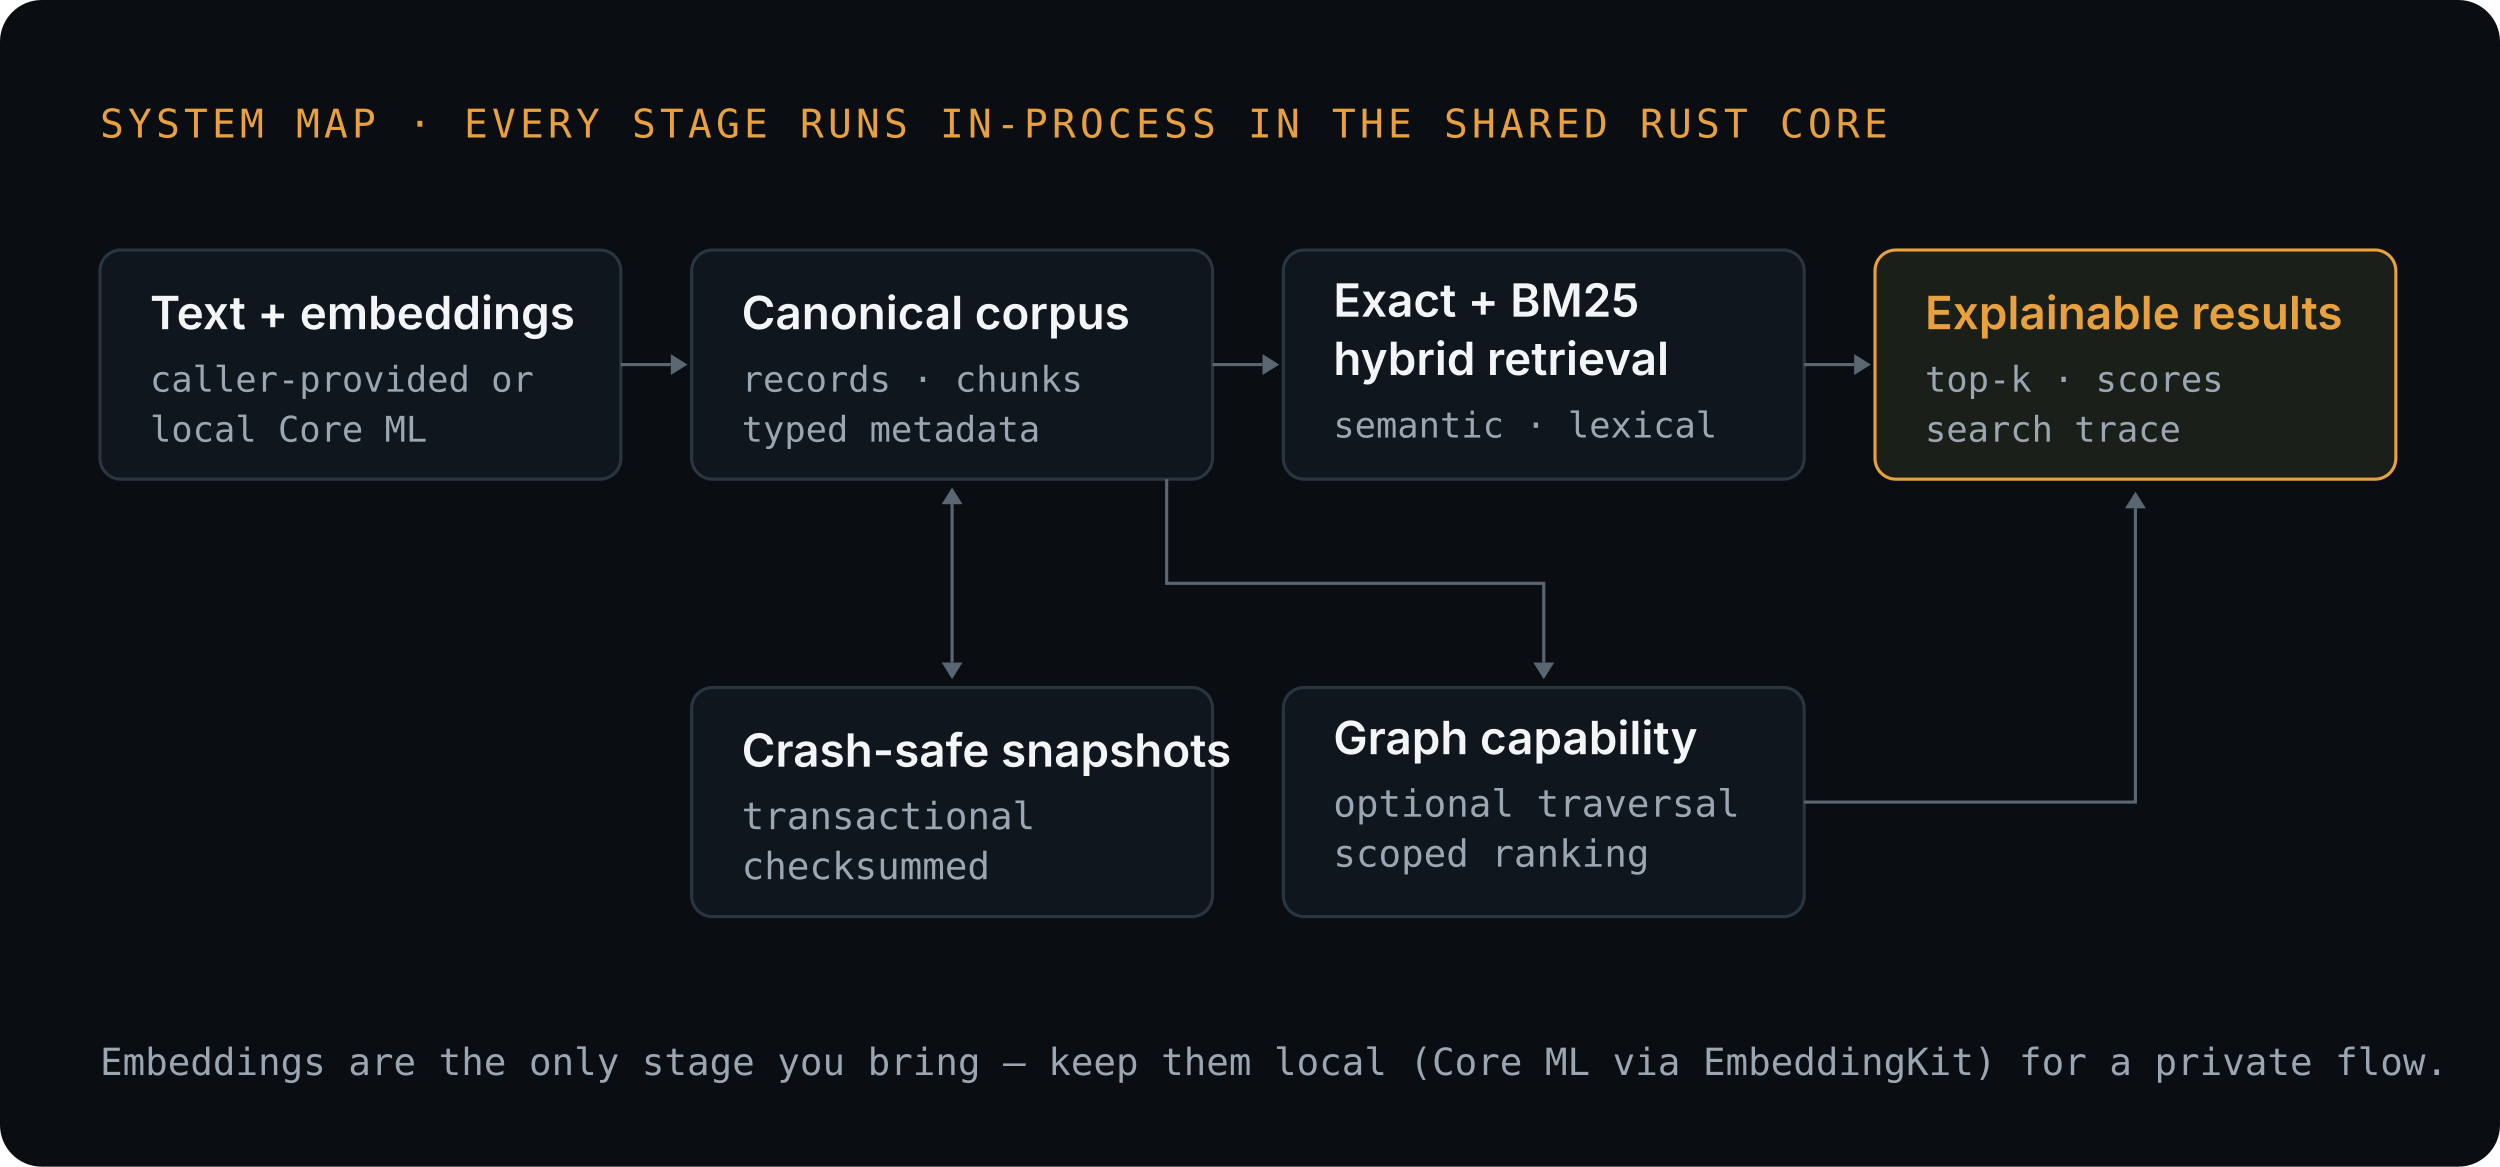
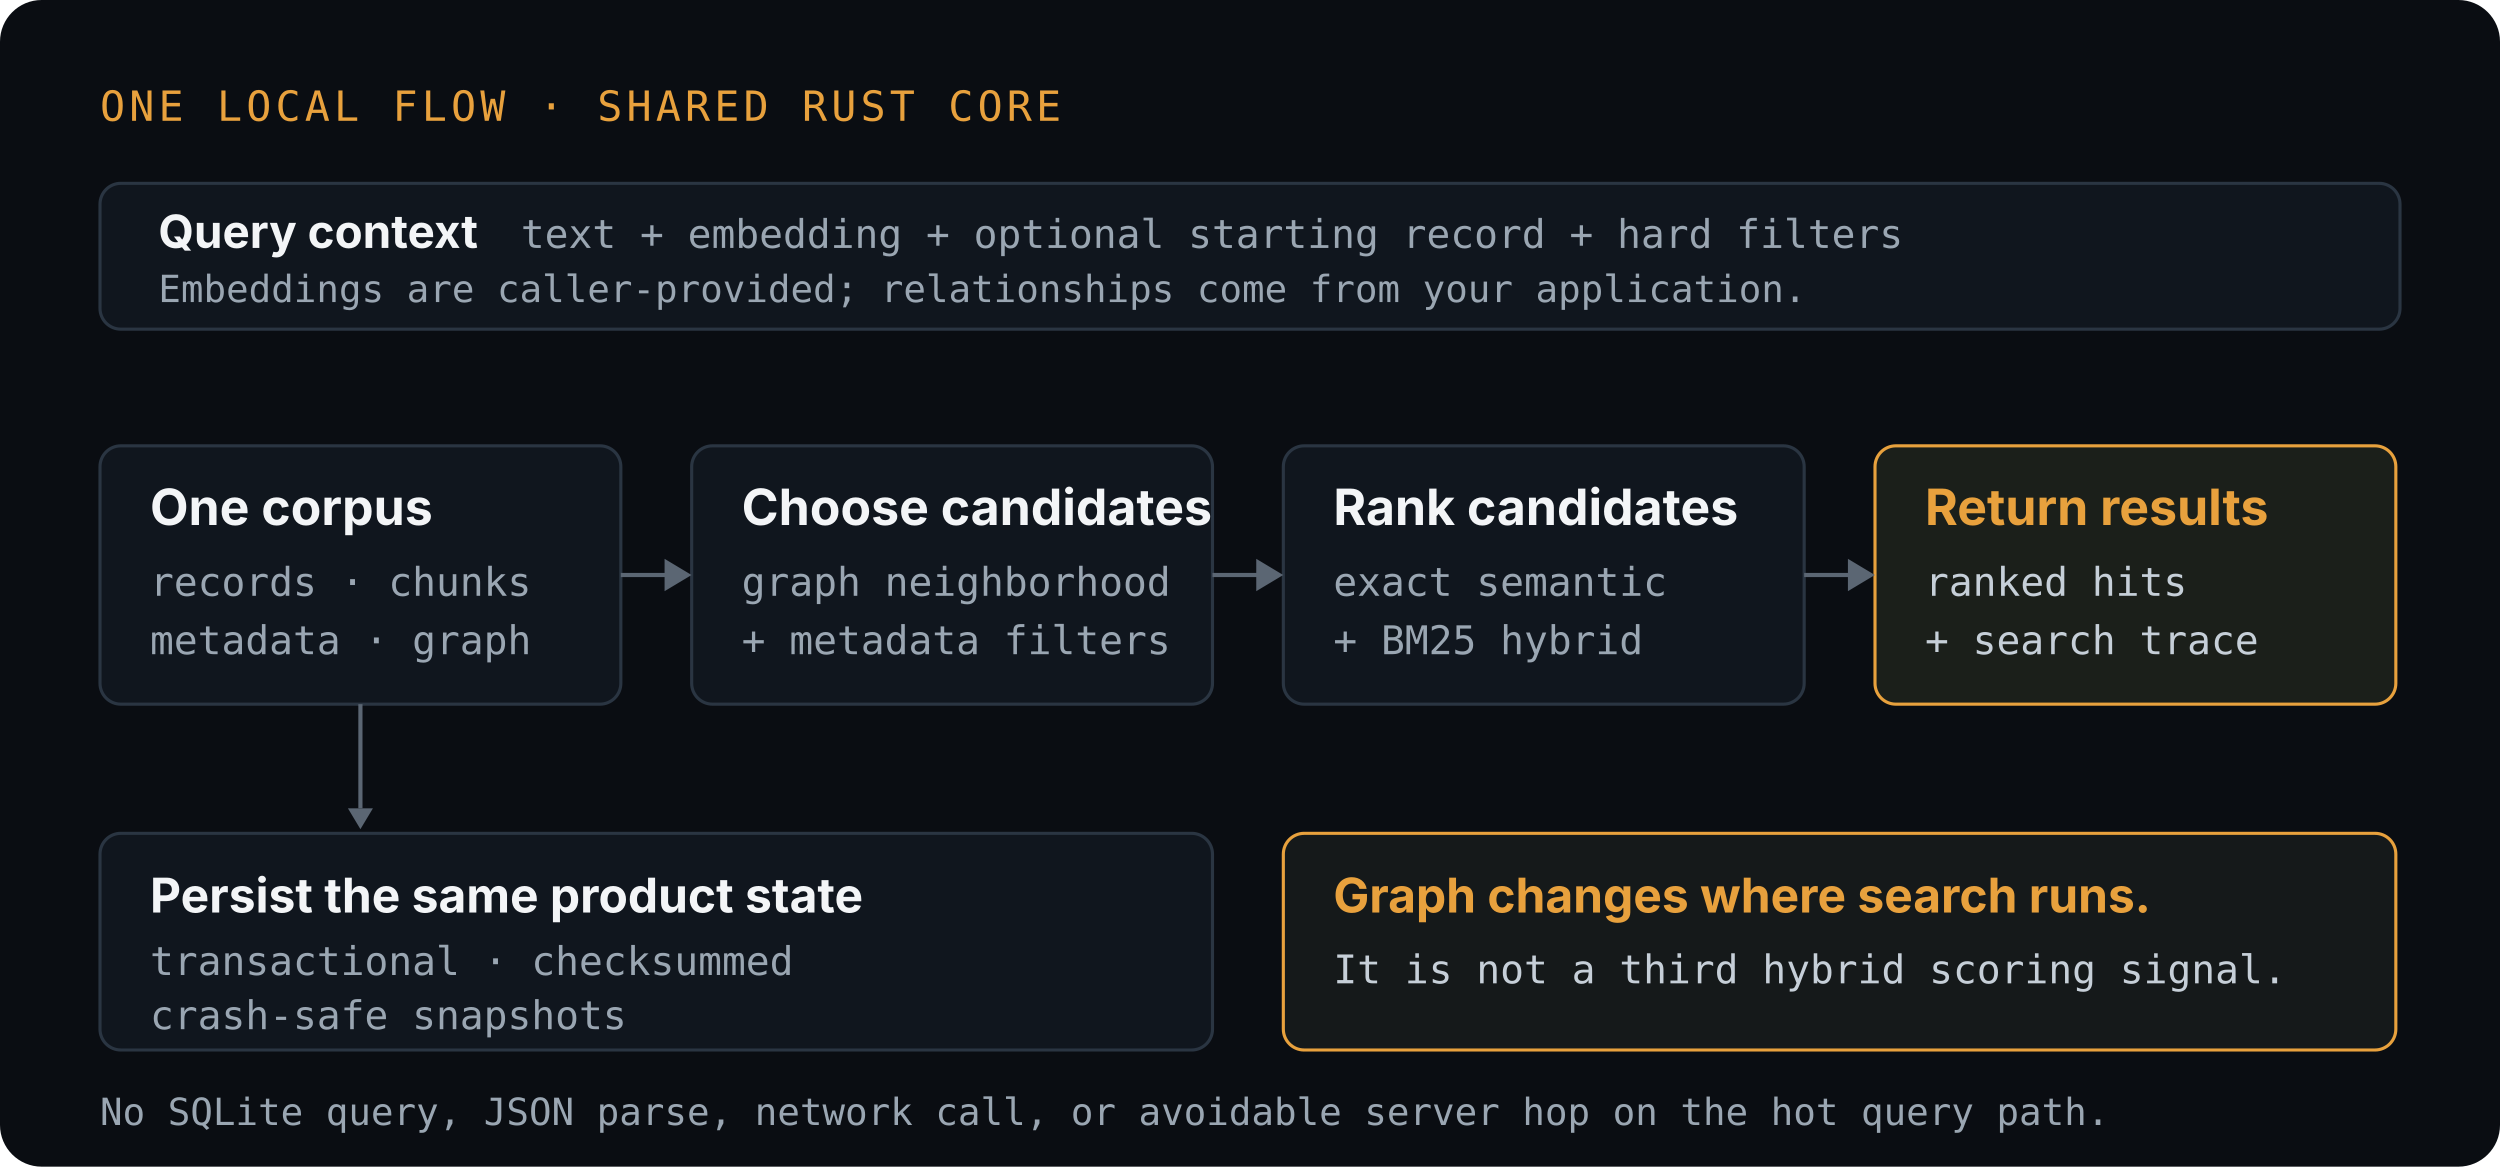
<svg xmlns="http://www.w3.org/2000/svg" width="1200" height="560" viewBox="0 0 1200 560" role="img" aria-labelledby="title desc">
  <rect width="1200" height="560" rx="20" fill="#0A0D12" />
-   <text x="48" y="66" font-family="ui-monospace, SFMono-Regular, Menlo, monospace" font-size="19" letter-spacing="2" fill="#E8A13D">SYSTEM MAP · EVERY STAGE RUNS IN-PROCESS IN THE SHARED RUST CORE</text>
-   <g id="main-row">
-     <g id="box-input">
-       <rect x="48" y="120" width="250" height="110" rx="10" fill="#10161E" stroke="#2A3542" stroke-width="1.5" />
-       <text x="72" y="158" font-family="-apple-system, BlinkMacSystemFont, 'Segoe UI', 'PingFang SC', sans-serif" font-size="22" font-weight="600" fill="#F3F5F7">Text + embeddings</text>
-       <text x="72" y="188" font-family="ui-monospace, SFMono-Regular, Menlo, monospace" font-size="17" fill="#9AA6B2">caller-provided or</text>
-       <text x="72" y="212" font-family="ui-monospace, SFMono-Regular, Menlo, monospace" font-size="17" fill="#9AA6B2">local Core ML</text>
+   <text x="48" y="58" font-family="ui-monospace, SFMono-Regular, Menlo, monospace" font-size="20" letter-spacing="2" fill="#E8A13D">ONE LOCAL FLOW · SHARED RUST CORE</text>
+   <g id="query">
+     <rect x="48" y="88" width="1104" height="70" rx="10" fill="#10161E" stroke="#2A3542" stroke-width="1.5" />
+     <text x="76" y="119" font-family="-apple-system, BlinkMacSystemFont, 'Segoe UI', sans-serif" font-size="22" font-weight="650" fill="#F3F5F7">Query context</text>
+     <text x="250" y="119" font-family="ui-monospace, SFMono-Regular, Menlo, monospace" font-size="19" fill="#9AA6B2">text + embedding + optional starting record + hard filters</text>
+     <text x="76" y="145" font-family="ui-monospace, SFMono-Regular, Menlo, monospace" font-size="18" fill="#9AA6B2">Embeddings are caller-provided; relationships come from your application.</text>
+   </g>
+   <g id="main-flow">
+     <g id="corpus">
+       <rect x="48" y="214" width="250" height="124" rx="10" fill="#10161E" stroke="#2A3542" stroke-width="1.5" />
+       <text x="72" y="252" font-family="-apple-system, BlinkMacSystemFont, 'Segoe UI', sans-serif" font-size="24" font-weight="650" fill="#F3F5F7">One corpus</text>
+       <text x="72" y="286" font-family="ui-monospace, SFMono-Regular, Menlo, monospace" font-size="19" fill="#9AA6B2">records · chunks</text>
+       <text x="72" y="314" font-family="ui-monospace, SFMono-Regular, Menlo, monospace" font-size="19" fill="#9AA6B2">metadata · graph</text>
    </g>
-     <g id="box-corpus">
-       <rect x="332" y="120" width="250" height="110" rx="10" fill="#10161E" stroke="#2A3542" stroke-width="1.5" />
-       <text x="356" y="158" font-family="-apple-system, BlinkMacSystemFont, 'Segoe UI', 'PingFang SC', sans-serif" font-size="22" font-weight="600" fill="#F3F5F7">Canonical corpus</text>
-       <text x="356" y="188" font-family="ui-monospace, SFMono-Regular, Menlo, monospace" font-size="17" fill="#9AA6B2">records · chunks</text>
-       <text x="356" y="212" font-family="ui-monospace, SFMono-Regular, Menlo, monospace" font-size="17" fill="#9AA6B2">typed metadata</text>
+     <g id="scope">
+       <rect x="332" y="214" width="250" height="124" rx="10" fill="#10161E" stroke="#2A3542" stroke-width="1.5" />
+       <text x="356" y="252" font-family="-apple-system, BlinkMacSystemFont, 'Segoe UI', sans-serif" font-size="24" font-weight="650" fill="#F3F5F7">Choose candidates</text>
+       <text x="356" y="286" font-family="ui-monospace, SFMono-Regular, Menlo, monospace" font-size="19" fill="#9AA6B2">graph neighborhood</text>
+       <text x="356" y="314" font-family="ui-monospace, SFMono-Regular, Menlo, monospace" font-size="19" fill="#9AA6B2">+ metadata filters</text>
    </g>
-     <g id="box-retrieval">
-       <rect x="616" y="120" width="250" height="110" rx="10" fill="#10161E" stroke="#2A3542" stroke-width="1.5" />
-       <text x="640" y="152" font-family="-apple-system, BlinkMacSystemFont, 'Segoe UI', 'PingFang SC', sans-serif" font-size="22" font-weight="600" fill="#F3F5F7">Exact + BM25</text>
-       <text x="640" y="180" font-family="-apple-system, BlinkMacSystemFont, 'Segoe UI', 'PingFang SC', sans-serif" font-size="22" font-weight="600" fill="#F3F5F7">hybrid retrieval</text>
-       <text x="640" y="210" font-family="ui-monospace, SFMono-Regular, Menlo, monospace" font-size="17" fill="#9AA6B2">semantic · lexical</text>
+     <g id="rank">
+       <rect x="616" y="214" width="250" height="124" rx="10" fill="#10161E" stroke="#2A3542" stroke-width="1.5" />
+       <text x="640" y="252" font-family="-apple-system, BlinkMacSystemFont, 'Segoe UI', sans-serif" font-size="24" font-weight="650" fill="#F3F5F7">Rank candidates</text>
+       <text x="640" y="286" font-family="ui-monospace, SFMono-Regular, Menlo, monospace" font-size="19" fill="#9AA6B2">exact semantic</text>
+       <text x="640" y="314" font-family="ui-monospace, SFMono-Regular, Menlo, monospace" font-size="19" fill="#9AA6B2">+ BM25 hybrid</text>
    </g>
-     <g id="box-results">
-       <rect x="900" y="120" width="250" height="110" rx="10" fill="#1B1F1A" stroke="#E8A13D" stroke-width="1.5" />
-       <text x="924" y="158" font-family="-apple-system, BlinkMacSystemFont, 'Segoe UI', 'PingFang SC', sans-serif" font-size="22" font-weight="600" fill="#E8A13D">Explainable results</text>
-       <text x="924" y="188" font-family="ui-monospace, SFMono-Regular, Menlo, monospace" font-size="17" fill="#9AA6B2">top-k · scores</text>
-       <text x="924" y="212" font-family="ui-monospace, SFMono-Regular, Menlo, monospace" font-size="17" fill="#9AA6B2">search trace</text>
+     <g id="results">
+       <rect x="900" y="214" width="250" height="124" rx="10" fill="#1B1F1A" stroke="#E8A13D" stroke-width="1.5" />
+       <text x="924" y="252" font-family="-apple-system, BlinkMacSystemFont, 'Segoe UI', sans-serif" font-size="24" font-weight="650" fill="#E8A13D">Return results</text>
+       <text x="924" y="286" font-family="ui-monospace, SFMono-Regular, Menlo, monospace" font-size="19" fill="#C6CFD8">ranked hits</text>
+       <text x="924" y="314" font-family="ui-monospace, SFMono-Regular, Menlo, monospace" font-size="19" fill="#C6CFD8">+ search trace</text>
+     </g>
+     <g stroke="#5B6673" stroke-width="2" fill="#5B6673">
+       <path d="M298 276 H320" />
+       <path d="M320 270 L330 276 L320 282 Z" />
+       <path d="M582 276 H604" />
+       <path d="M604 270 L614 276 L604 282 Z" />
+       <path d="M866 276 H888" />
+       <path d="M888 270 L898 276 L888 282 Z" />
    </g>
  </g>
-   <g stroke="#5B6673" stroke-width="1.5">
-     <line x1="298" y1="175" x2="322" y2="175" />
-     <line x1="582" y1="175" x2="606" y2="175" />
-     <line x1="866" y1="175" x2="890" y2="175" />
+   <g id="persistence">
+     <rect x="48" y="400" width="534" height="104" rx="10" fill="#10161E" stroke="#2A3542" stroke-width="1.5" />
+     <text x="72" y="438" font-family="-apple-system, BlinkMacSystemFont, 'Segoe UI', sans-serif" font-size="23" font-weight="650" fill="#F3F5F7">Persist the same product state</text>
+     <text x="72" y="468" font-family="ui-monospace, SFMono-Regular, Menlo, monospace" font-size="19" fill="#9AA6B2">transactional · checksummed</text>
+     <text x="72" y="494" font-family="ui-monospace, SFMono-Regular, Menlo, monospace" font-size="19" fill="#9AA6B2">crash-safe snapshots</text>
+     <path d="M173 338 V388" stroke="#5B6673" stroke-width="2" />
+     <path d="M167 388 L173 398 L179 388 Z" fill="#5B6673" />
  </g>
-   <g fill="#5B6673">
-     <path d="M322 170 L322 180 L330 175 Z" />
-     <path d="M606 170 L606 180 L614 175 Z" />
-     <path d="M890 170 L890 180 L898 175 Z" />
+   <g id="clarification">
+     <rect x="616" y="400" width="534" height="104" rx="10" fill="#15191A" stroke="#E8A13D" stroke-width="1.5" />
+     <text x="640" y="438" font-family="-apple-system, BlinkMacSystemFont, 'Segoe UI', sans-serif" font-size="23" font-weight="650" fill="#E8A13D">Graph changes where search runs.</text>
+     <text x="640" y="472" font-family="ui-monospace, SFMono-Regular, Menlo, monospace" font-size="19" fill="#C6CFD8">It is not a third hybrid scoring signal.</text>
  </g>
-   <g id="box-persistence">
-     <rect x="332" y="330" width="250" height="110" rx="10" fill="#10161E" stroke="#2A3542" stroke-width="1.5" />
-     <text x="356" y="368" font-family="-apple-system, BlinkMacSystemFont, 'Segoe UI', 'PingFang SC', sans-serif" font-size="22" font-weight="600" fill="#F3F5F7">Crash-safe snapshots</text>
-     <text x="356" y="398" font-family="ui-monospace, SFMono-Regular, Menlo, monospace" font-size="18" fill="#9AA6B2">transactional</text>
-     <text x="356" y="422" font-family="ui-monospace, SFMono-Regular, Menlo, monospace" font-size="18" fill="#9AA6B2">checksummed</text>
-   </g>
-   <g stroke="#5B6673" stroke-width="1.5">
-     <line x1="457" y1="242" x2="457" y2="318" />
-   </g>
-   <g fill="#5B6673">
-     <path d="M452 242 L462 242 L457 234 Z" />
-     <path d="M452 318 L462 318 L457 326 Z" />
-   </g>
-   <g id="box-graph">
-     <rect x="616" y="330" width="250" height="110" rx="10" fill="#10161E" stroke="#2A3542" stroke-width="1.5" />
-     <text x="640" y="362" font-family="-apple-system, BlinkMacSystemFont, 'Segoe UI', 'PingFang SC', sans-serif" font-size="22" font-weight="600" fill="#F3F5F7">Graph capability</text>
-     <text x="640" y="392" font-family="ui-monospace, SFMono-Regular, Menlo, monospace" font-size="18" fill="#9AA6B2">optional traversal</text>
-     <text x="640" y="416" font-family="ui-monospace, SFMono-Regular, Menlo, monospace" font-size="18" fill="#9AA6B2">scoped ranking</text>
-   </g>
-   <path d="M560 230 L560 280 L741 280 L741 318" fill="none" stroke="#5B6673" stroke-width="1.5" />
-   <path d="M736 318 L746 318 L741 326 Z" fill="#5B6673" />
-   <path d="M866 385 L1025 385 L1025 244" fill="none" stroke="#5B6673" stroke-width="1.5" />
-   <path d="M1020 244 L1030 244 L1025 236 Z" fill="#5B6673" />
-   <text x="48" y="516" font-family="ui-monospace, SFMono-Regular, Menlo, monospace" font-size="18" fill="#9AA6B2">Embeddings are the only stage you bring — keep them local (Core ML via EmbeddingKit) for a private flow.</text>
+   <text x="48" y="540" font-family="ui-monospace, SFMono-Regular, Menlo, monospace" font-size="18" fill="#9AA6B2">No SQLite query, JSON parse, network call, or avoidable server hop on the hot query path.</text>
</svg>
